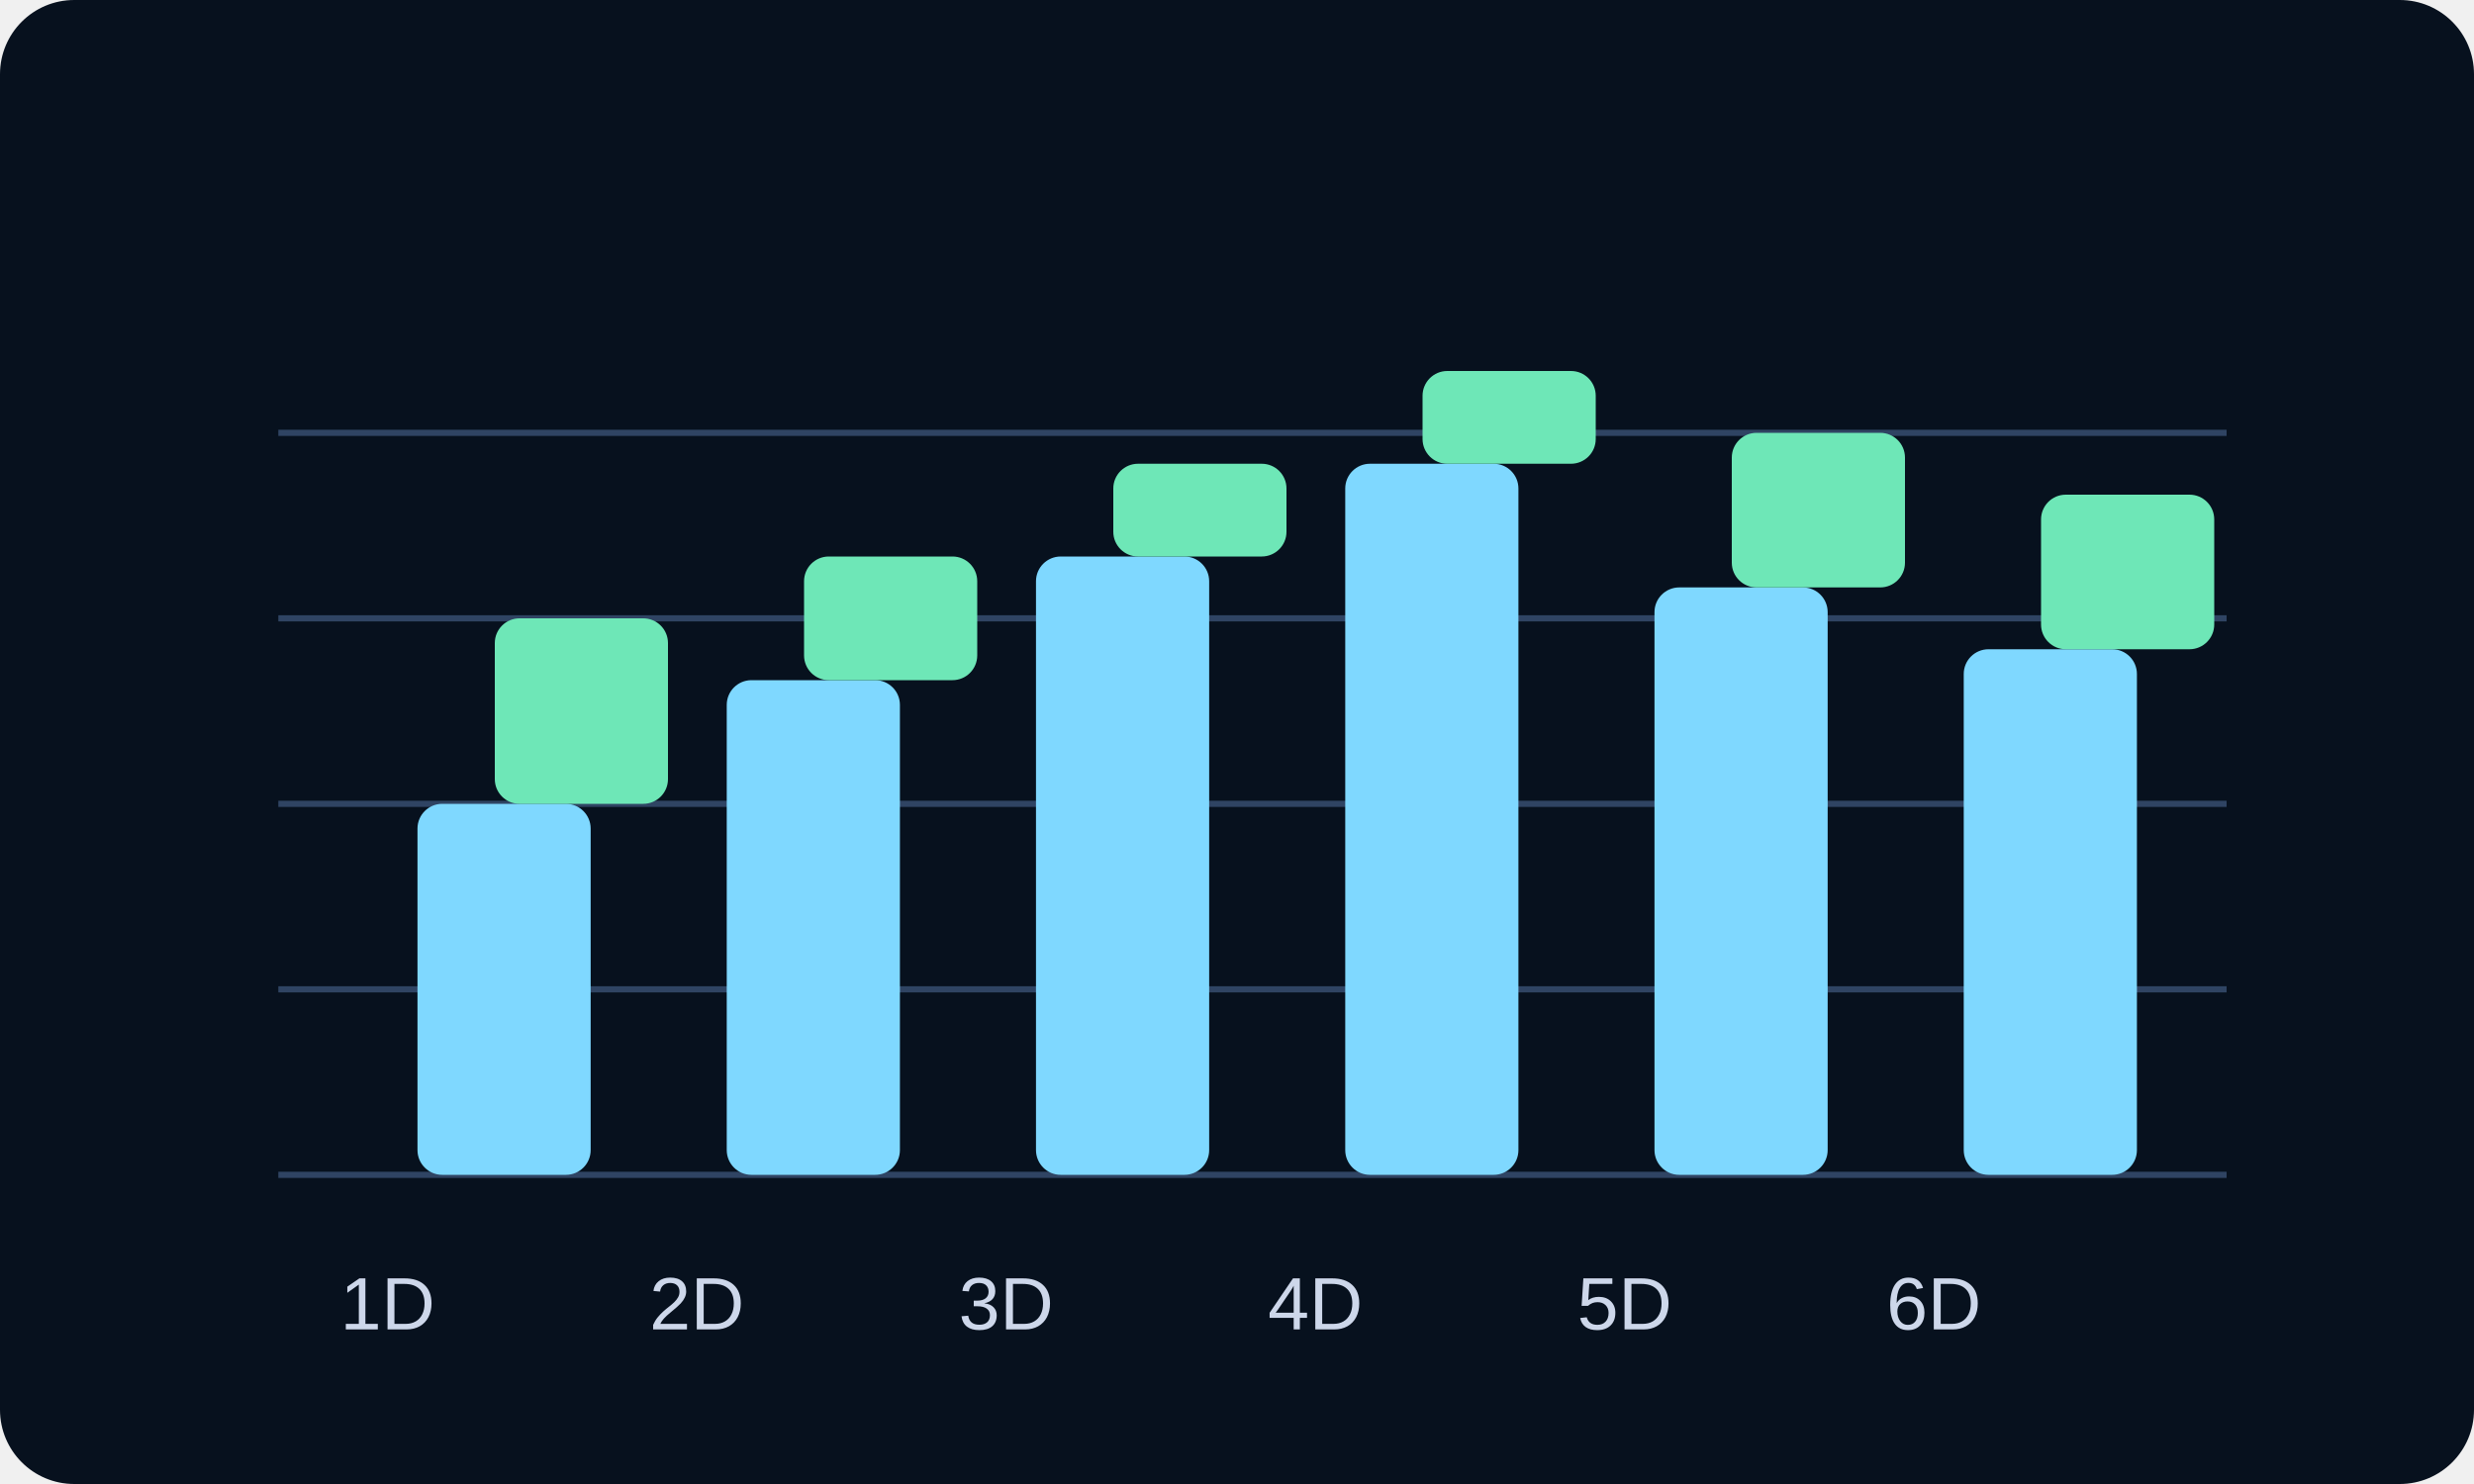
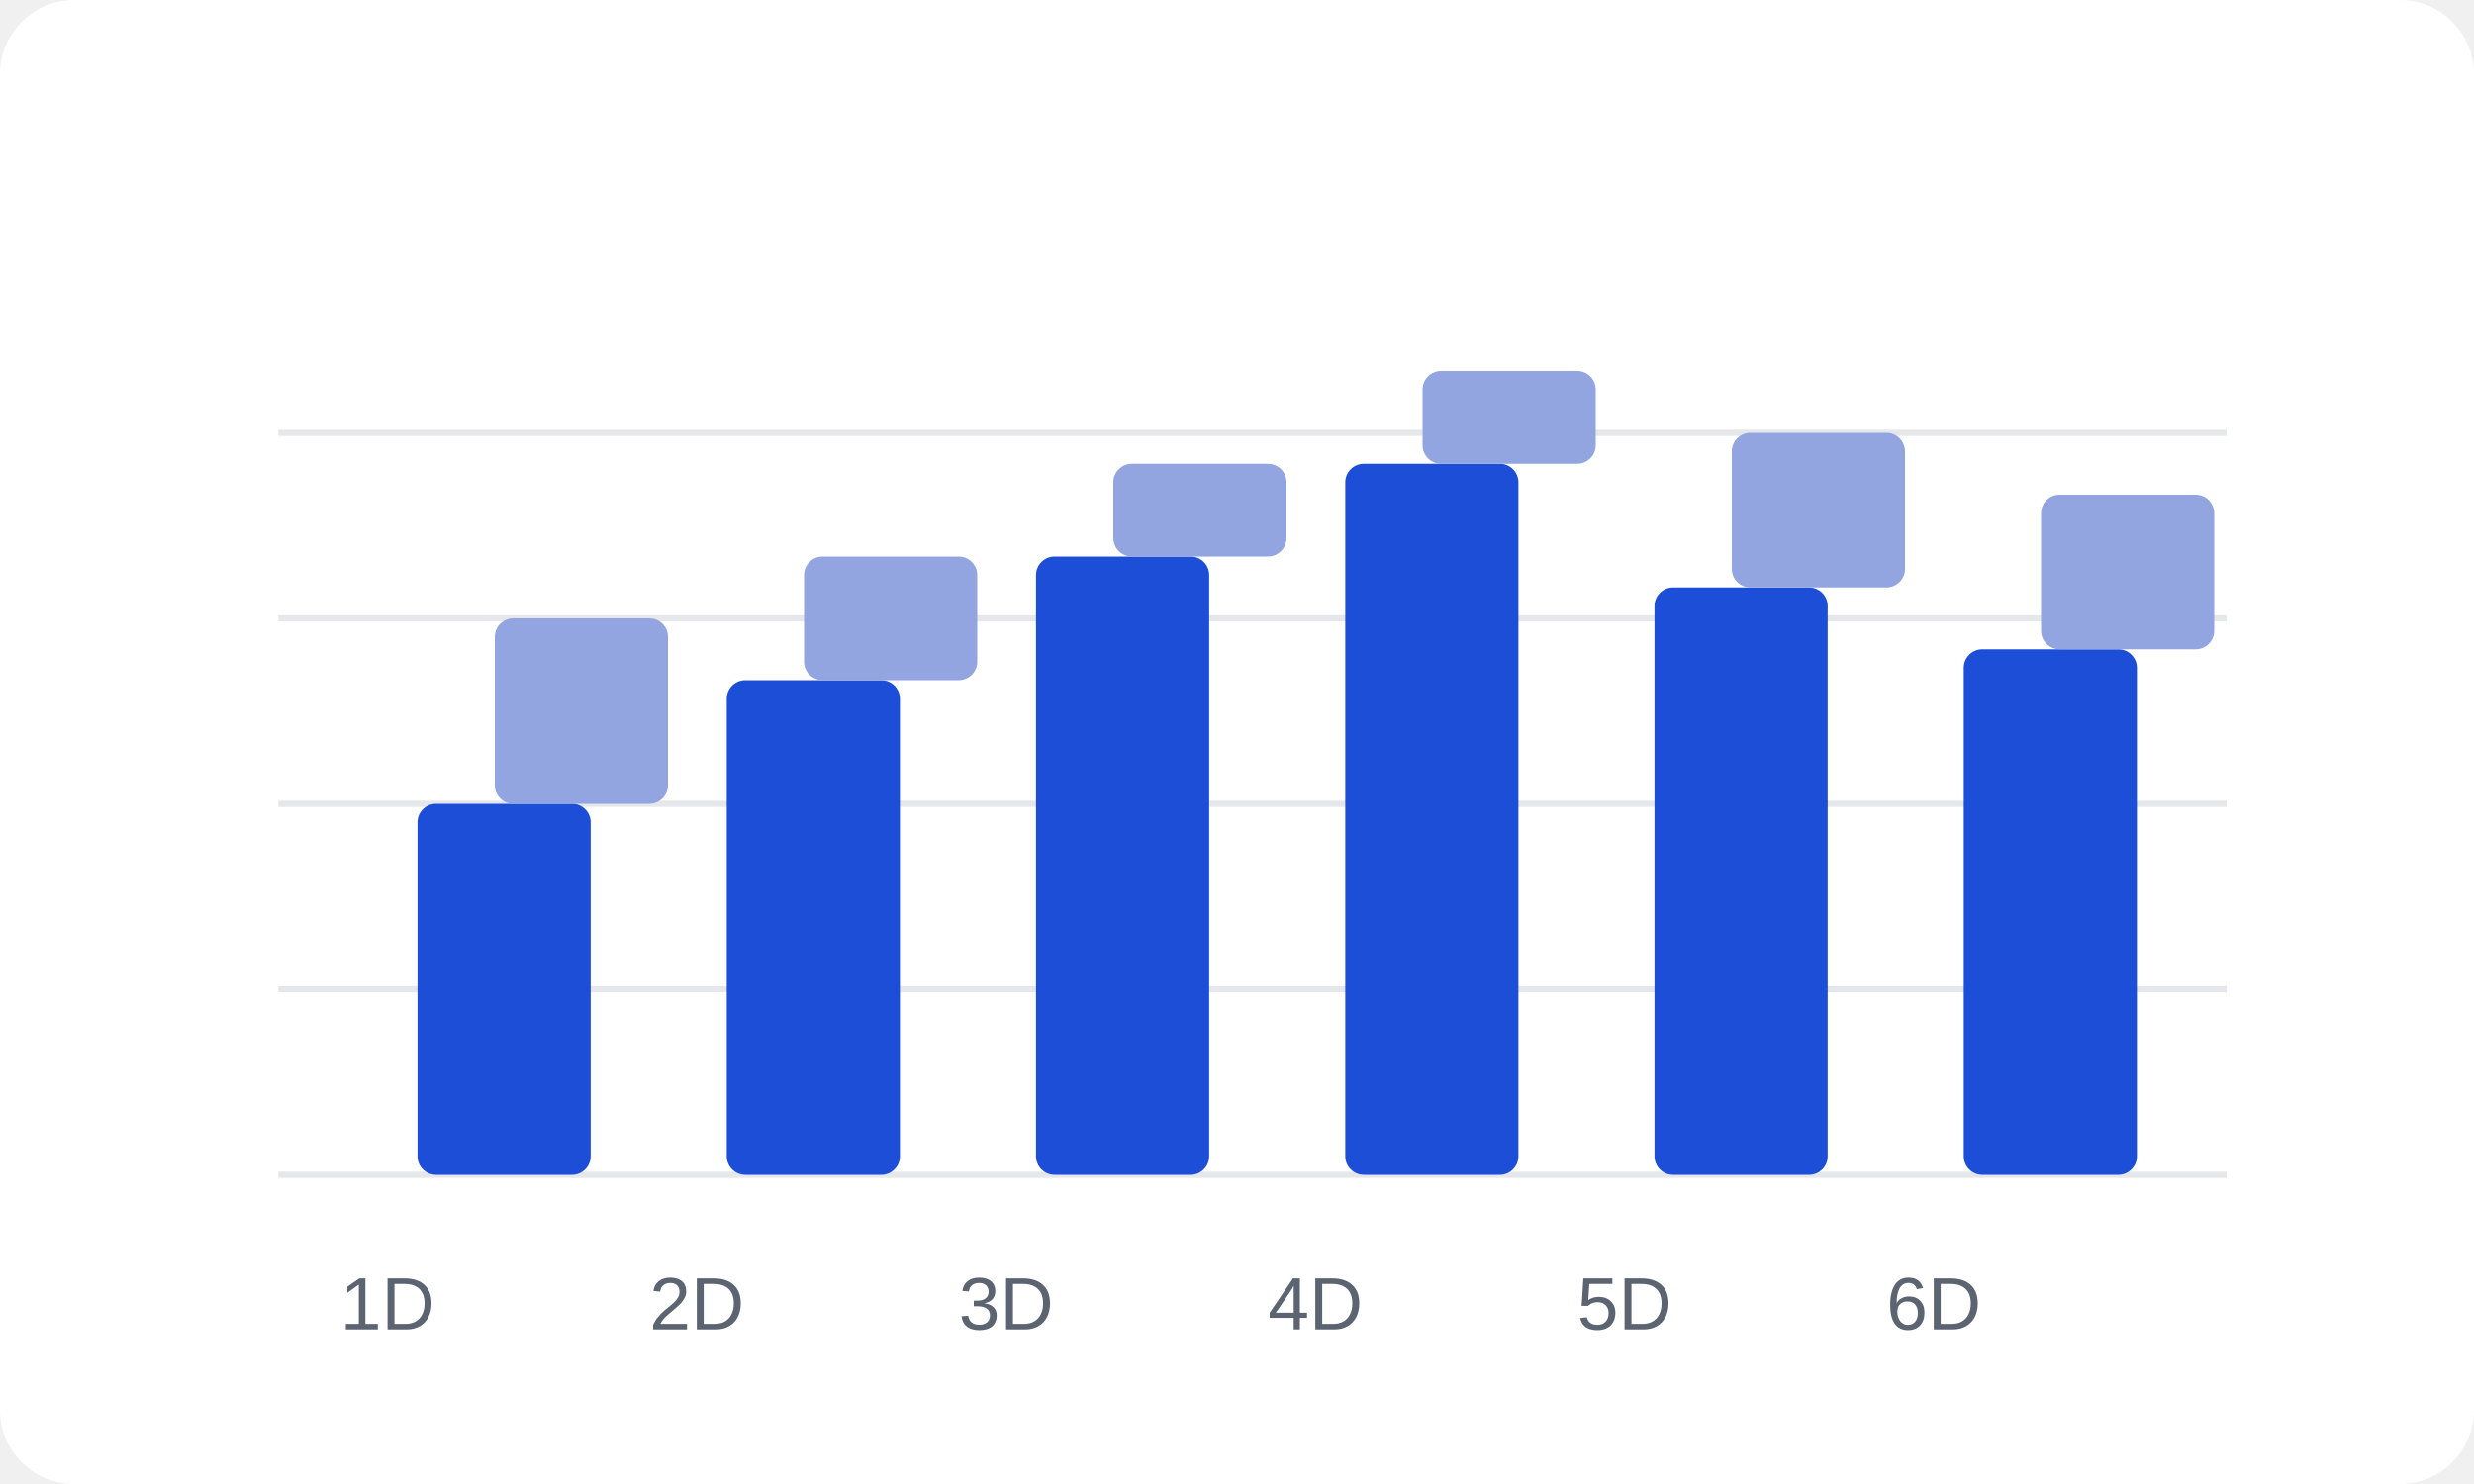
<svg xmlns="http://www.w3.org/2000/svg" viewBox="0 0 800 480" role="img" aria-label="Zero-shot transfer chart">
-   <rect width="800" height="480" rx="24" fill="#07111e" />
-   <g stroke="#2f4463" stroke-width="2">
+   <rect width="800" height="480" rx="24" fill="#ffffff" />
+   <g stroke="#e5e7eb" stroke-width="2">
    <line x1="90" y1="380" x2="720" y2="380" />
    <line x1="90" y1="320" x2="720" y2="320" />
    <line x1="90" y1="260" x2="720" y2="260" />
    <line x1="90" y1="200" x2="720" y2="200" />
    <line x1="90" y1="140" x2="720" y2="140" />
  </g>
-   <g fill="#7fd8ff">
-     <rect x="135" y="260" width="56" height="120" rx="8" />
-     <rect x="235" y="220" width="56" height="160" rx="8" />
-     <rect x="335" y="180" width="56" height="200" rx="8" />
-     <rect x="435" y="150" width="56" height="230" rx="8" />
-     <rect x="535" y="190" width="56" height="190" rx="8" />
-     <rect x="635" y="210" width="56" height="170" rx="8" />
+   <g fill="#1d4ed8">
+     <rect x="135" y="260" width="56" height="120" rx="6" />
+     <rect x="235" y="220" width="56" height="160" rx="6" />
+     <rect x="335" y="180" width="56" height="200" rx="6" />
+     <rect x="435" y="150" width="56" height="230" rx="6" />
+     <rect x="535" y="190" width="56" height="190" rx="6" />
+     <rect x="635" y="210" width="56" height="170" rx="6" />
  </g>
-   <g fill="#6ee7b7">
-     <rect x="160" y="200" width="56" height="60" rx="8" />
-     <rect x="260" y="180" width="56" height="40" rx="8" />
-     <rect x="360" y="150" width="56" height="30" rx="8" />
-     <rect x="460" y="120" width="56" height="30" rx="8" />
-     <rect x="560" y="140" width="56" height="50" rx="8" />
-     <rect x="660" y="160" width="56" height="50" rx="8" />
+   <g fill="#93a5e0">
+     <rect x="160" y="200" width="56" height="60" rx="6" />
+     <rect x="260" y="180" width="56" height="40" rx="6" />
+     <rect x="360" y="150" width="56" height="30" rx="6" />
+     <rect x="460" y="120" width="56" height="30" rx="6" />
+     <rect x="560" y="140" width="56" height="50" rx="6" />
+     <rect x="660" y="160" width="56" height="50" rx="6" />
  </g>
-   <text x="110" y="430" fill="#cdd7ea" font-family="Arial, sans-serif" font-size="24">1D</text>
-   <text x="210" y="430" fill="#cdd7ea" font-family="Arial, sans-serif" font-size="24">2D</text>
-   <text x="310" y="430" fill="#cdd7ea" font-family="Arial, sans-serif" font-size="24">3D</text>
-   <text x="410" y="430" fill="#cdd7ea" font-family="Arial, sans-serif" font-size="24">4D</text>
-   <text x="510" y="430" fill="#cdd7ea" font-family="Arial, sans-serif" font-size="24">5D</text>
-   <text x="610" y="430" fill="#cdd7ea" font-family="Arial, sans-serif" font-size="24">6D</text>
+   <text x="110" y="430" fill="#5c6472" font-family="Arial, sans-serif" font-size="24">1D</text>
+   <text x="210" y="430" fill="#5c6472" font-family="Arial, sans-serif" font-size="24">2D</text>
+   <text x="310" y="430" fill="#5c6472" font-family="Arial, sans-serif" font-size="24">3D</text>
+   <text x="410" y="430" fill="#5c6472" font-family="Arial, sans-serif" font-size="24">4D</text>
+   <text x="510" y="430" fill="#5c6472" font-family="Arial, sans-serif" font-size="24">5D</text>
+   <text x="610" y="430" fill="#5c6472" font-family="Arial, sans-serif" font-size="24">6D</text>
</svg>
